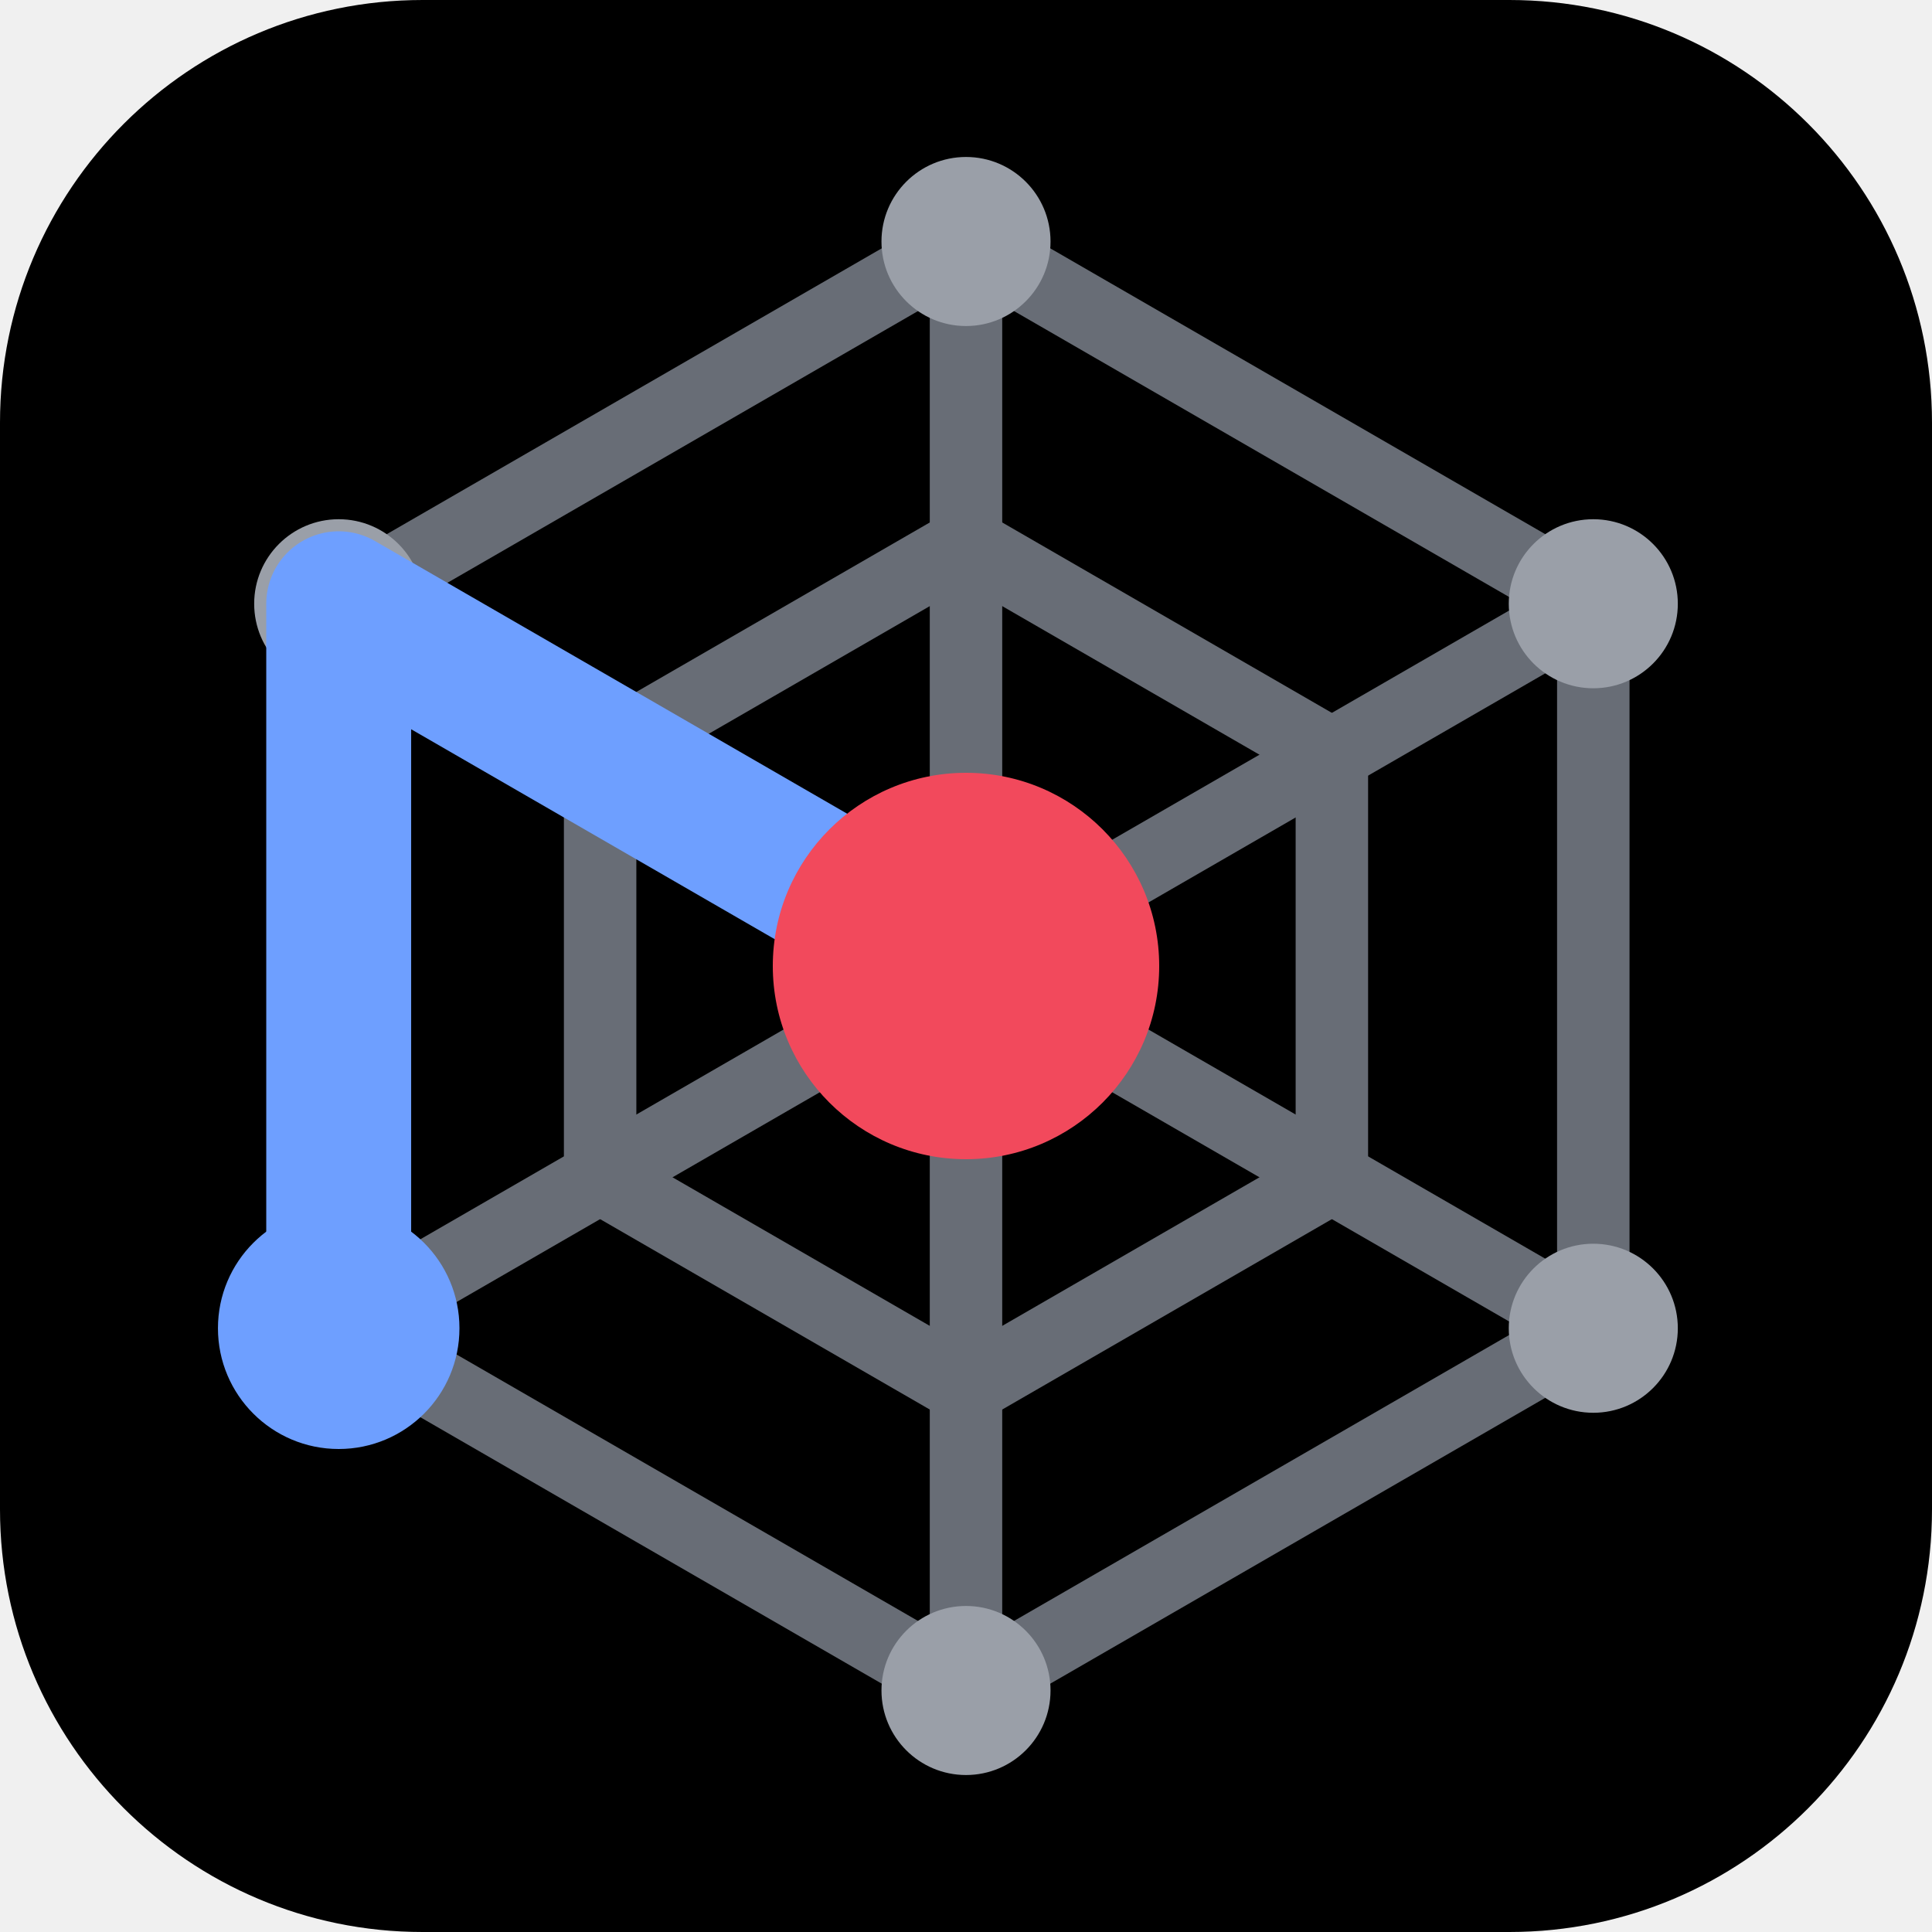
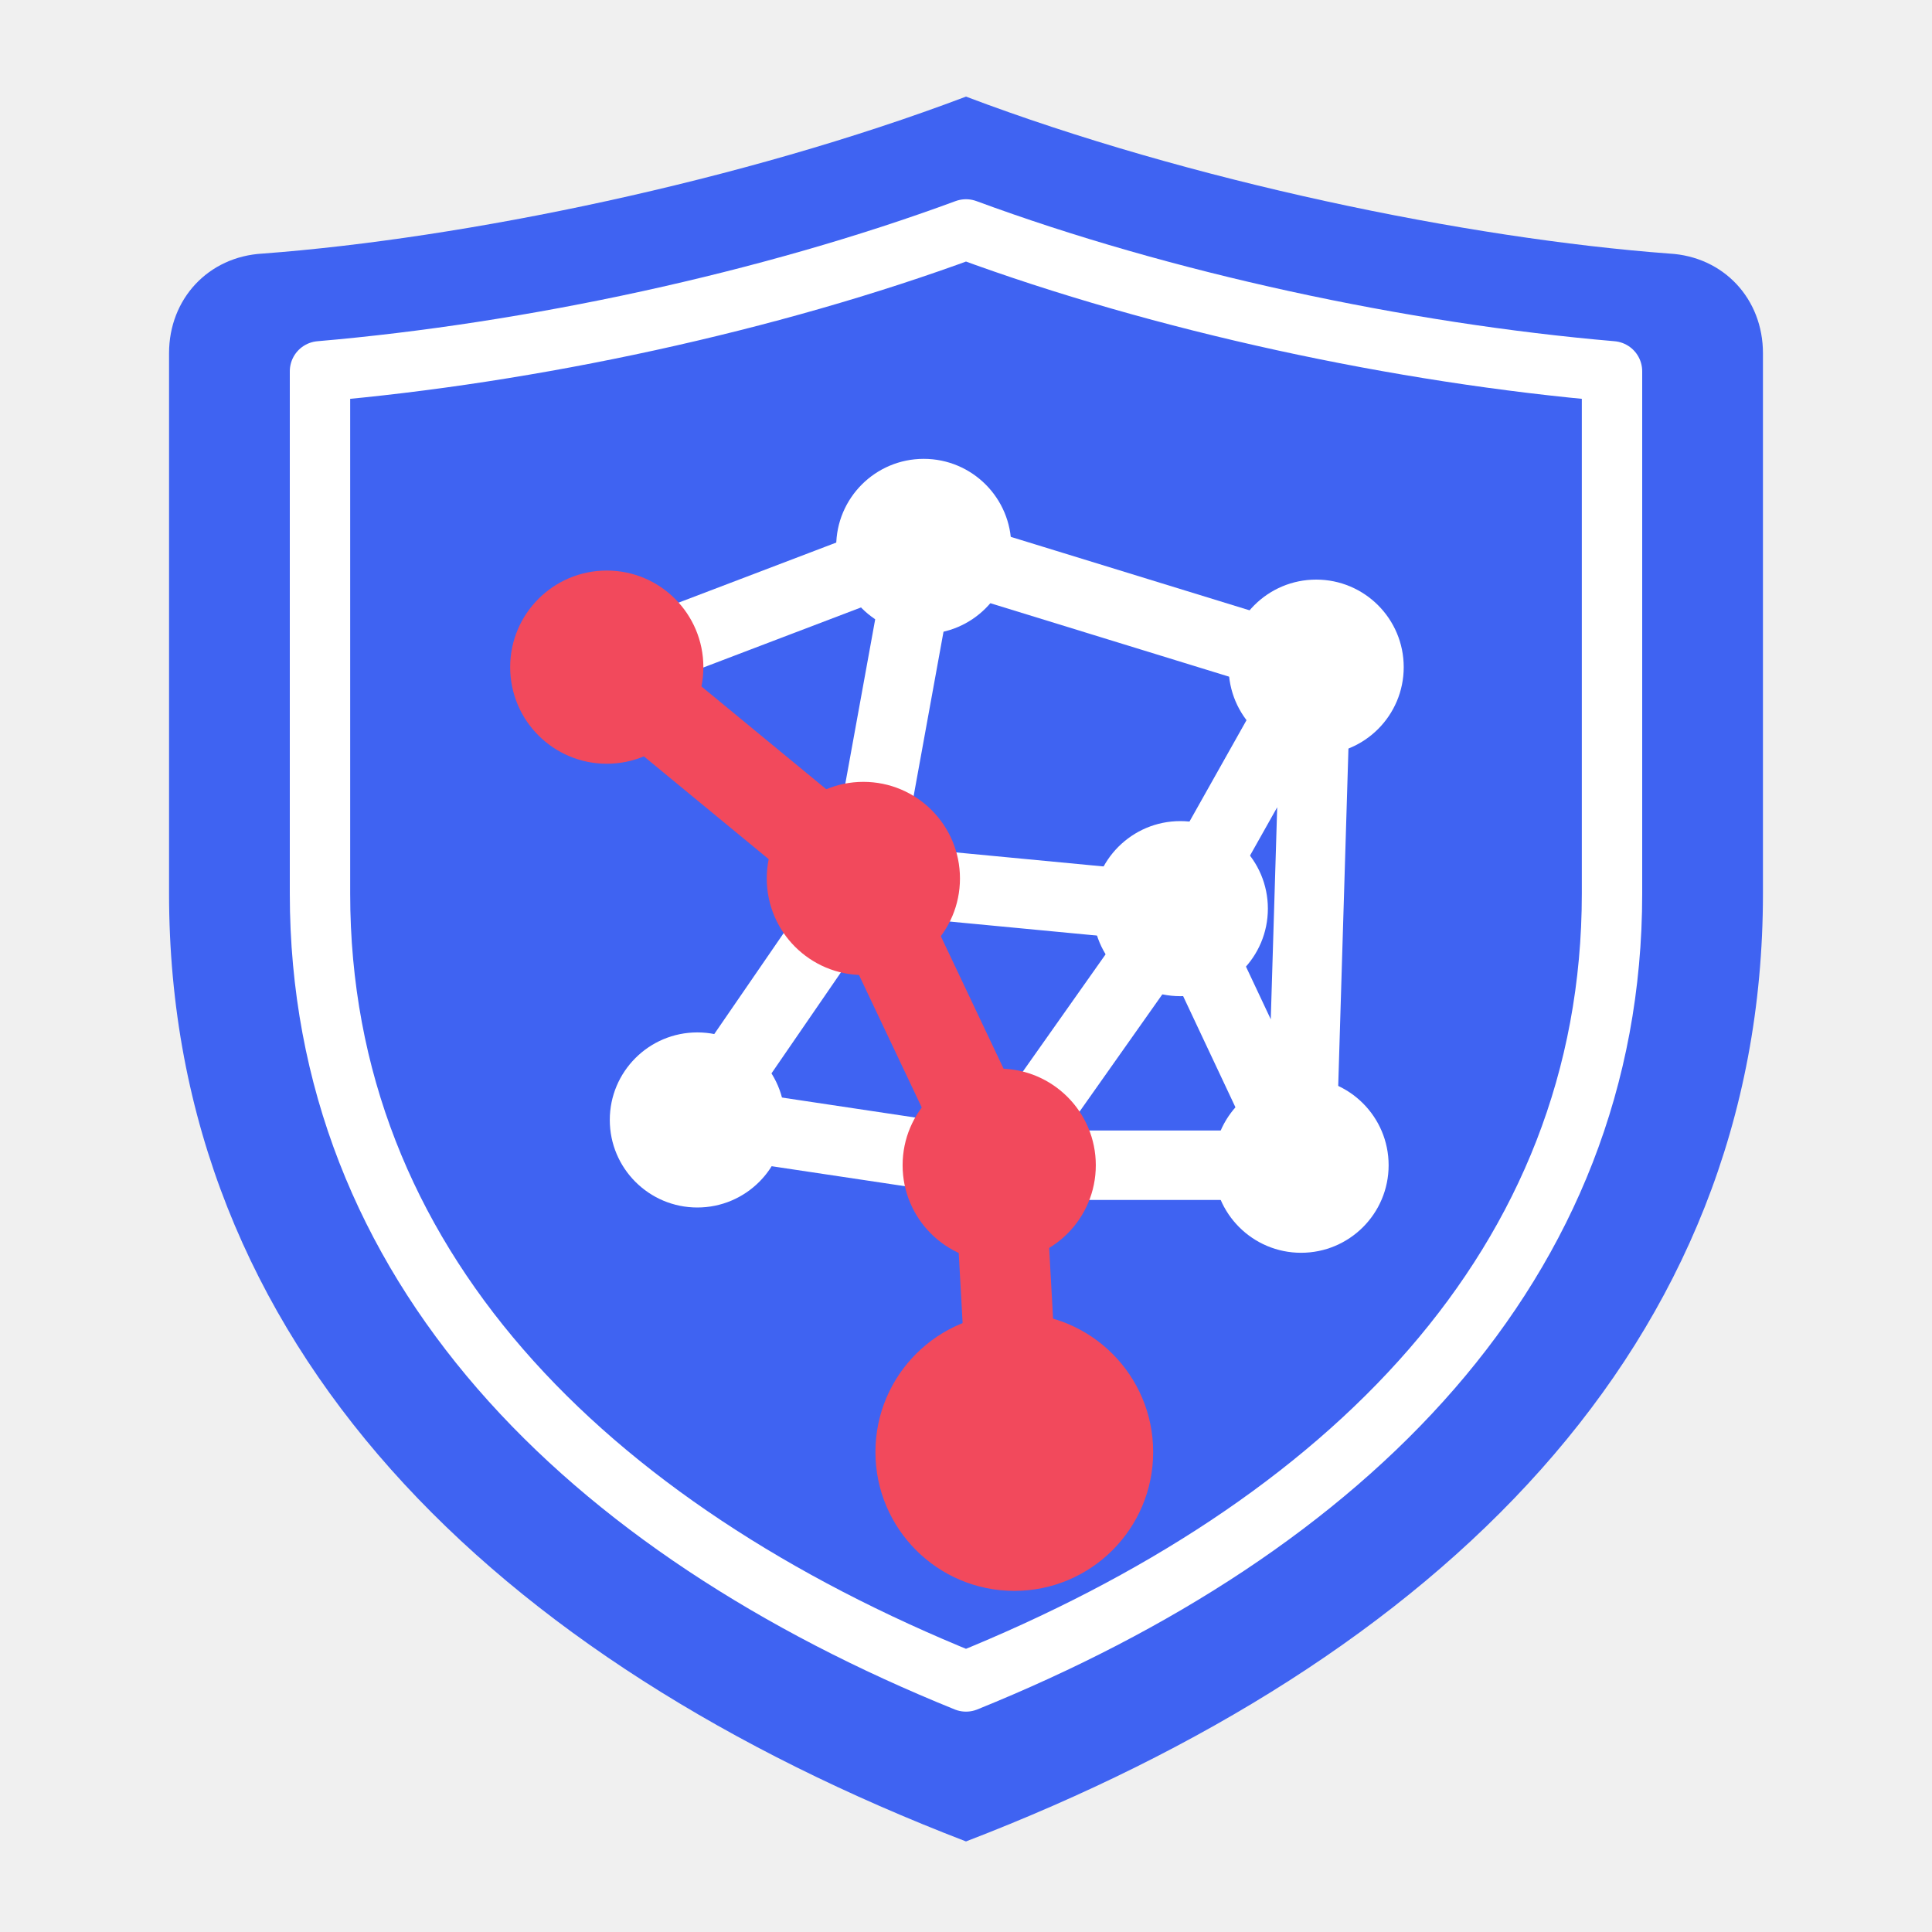
- <svg xmlns="http://www.w3.org/2000/svg" viewBox="0 0 32 32" width="128" height="128" role="img" aria-labelledby="t">
-   <rect width="32" height="32" rx="7" fill="#000" />
-   <g fill="none" stroke="#686d76" stroke-width="1.2" stroke-linejoin="round">
-     <polygon points="16,4 26.39,10 26.39,22 16,28 5.61,22 5.61,10" />
-     <polygon points="16,9 22.06,12.5 22.06,19.5 16,23 9.94,19.5 9.94,12.5" />
-     <path d="M16 16L16 4M16 16L26.39 10M16 16L26.39 22M16 16L16 28M16 16L5.61 22M16 16L5.61 10" />
+ <svg xmlns="http://www.w3.org/2000/svg" viewBox="0 0 64 64" role="img" aria-label="Theseus: a shield holding a graph, one coral path running to the node it protects">
+   <path d="M32 3.2C24.6 6 15.4 7.9 8.7 8.4 6.9 8.5 5.6 9.9 5.6 11.7V29.6C5.6 44.6 16.4 55 32 61 47.6 55 58.4 44.6 58.4 29.6V11.7C58.4 9.9 57.1 8.5 55.3 8.4 48.6 7.9 39.4 6 32 3.2Z" fill="#3F63F2" />
+   <path d="M32 7.6C25.5 10 17.6 11.7 10.6 12.3V29.6C10.6 41.9 19.4 50.6 32 55.7 44.6 50.6 53.4 41.9 53.4 29.6V12.3C46.4 11.7 38.5 10 32 7.6Z" fill="none" stroke="#fff" stroke-width="2" stroke-linejoin="round" />
+   <g transform="translate(1.6 0.6)">
+     <g stroke="#fff" stroke-width="2.3" stroke-linecap="round" stroke-linejoin="round" fill="none">
+       <path d="M18.5 21.5 29 17.5 42 21.5 37.5 29.5 27 28.5 29 17.5M37.5 29.5 27 28.5 21.5 36.5 31.5 38 37.5 29.5 41.5 38 31.5 38M42 21.5 41.5 38" />
+     </g>
+     <g stroke="#F2495C" stroke-width="3" stroke-linecap="round" stroke-linejoin="round" fill="none">
+       <path d="M18.5 21.5 27 28.5 31.5 38 32 47" />
+     </g>
+     <g fill="#fff">
+       <circle cx="29" cy="17.5" r="2.9" />
+       <circle cx="42" cy="21.5" r="2.9" />
+       <circle cx="37.5" cy="29.5" r="2.9" />
+       <circle cx="21.5" cy="36.5" r="2.9" />
+       <circle cx="41.5" cy="38" r="2.9" />
+     </g>
+     <g fill="#F2495C">
+       <circle cx="18.5" cy="21.5" r="3.2" />
+       <circle cx="27" cy="28.5" r="3.2" />
+       <circle cx="31.5" cy="38" r="3.2" />
+       <circle cx="32" cy="47.5" r="4.6" />
+     </g>
  </g>
-   <g fill="#9a9fa8">
-     <circle cx="16" cy="4" r="1.4" />
-     <circle cx="26.39" cy="10" r="1.4" />
-     <circle cx="26.39" cy="22" r="1.4" />
-     <circle cx="16" cy="28" r="1.4" />
-     <circle cx="5.61" cy="10" r="1.4" />
-   </g>
-   <path d="M5.61 22L5.61 10L16 16" fill="none" stroke="#6e9fff" stroke-width="2.4" stroke-linecap="round" stroke-linejoin="round" />
-   <circle cx="5.61" cy="22" r="2" fill="#6e9fff" />
-   <circle cx="16" cy="16" r="3.2" fill="#f2495c" />
</svg>
